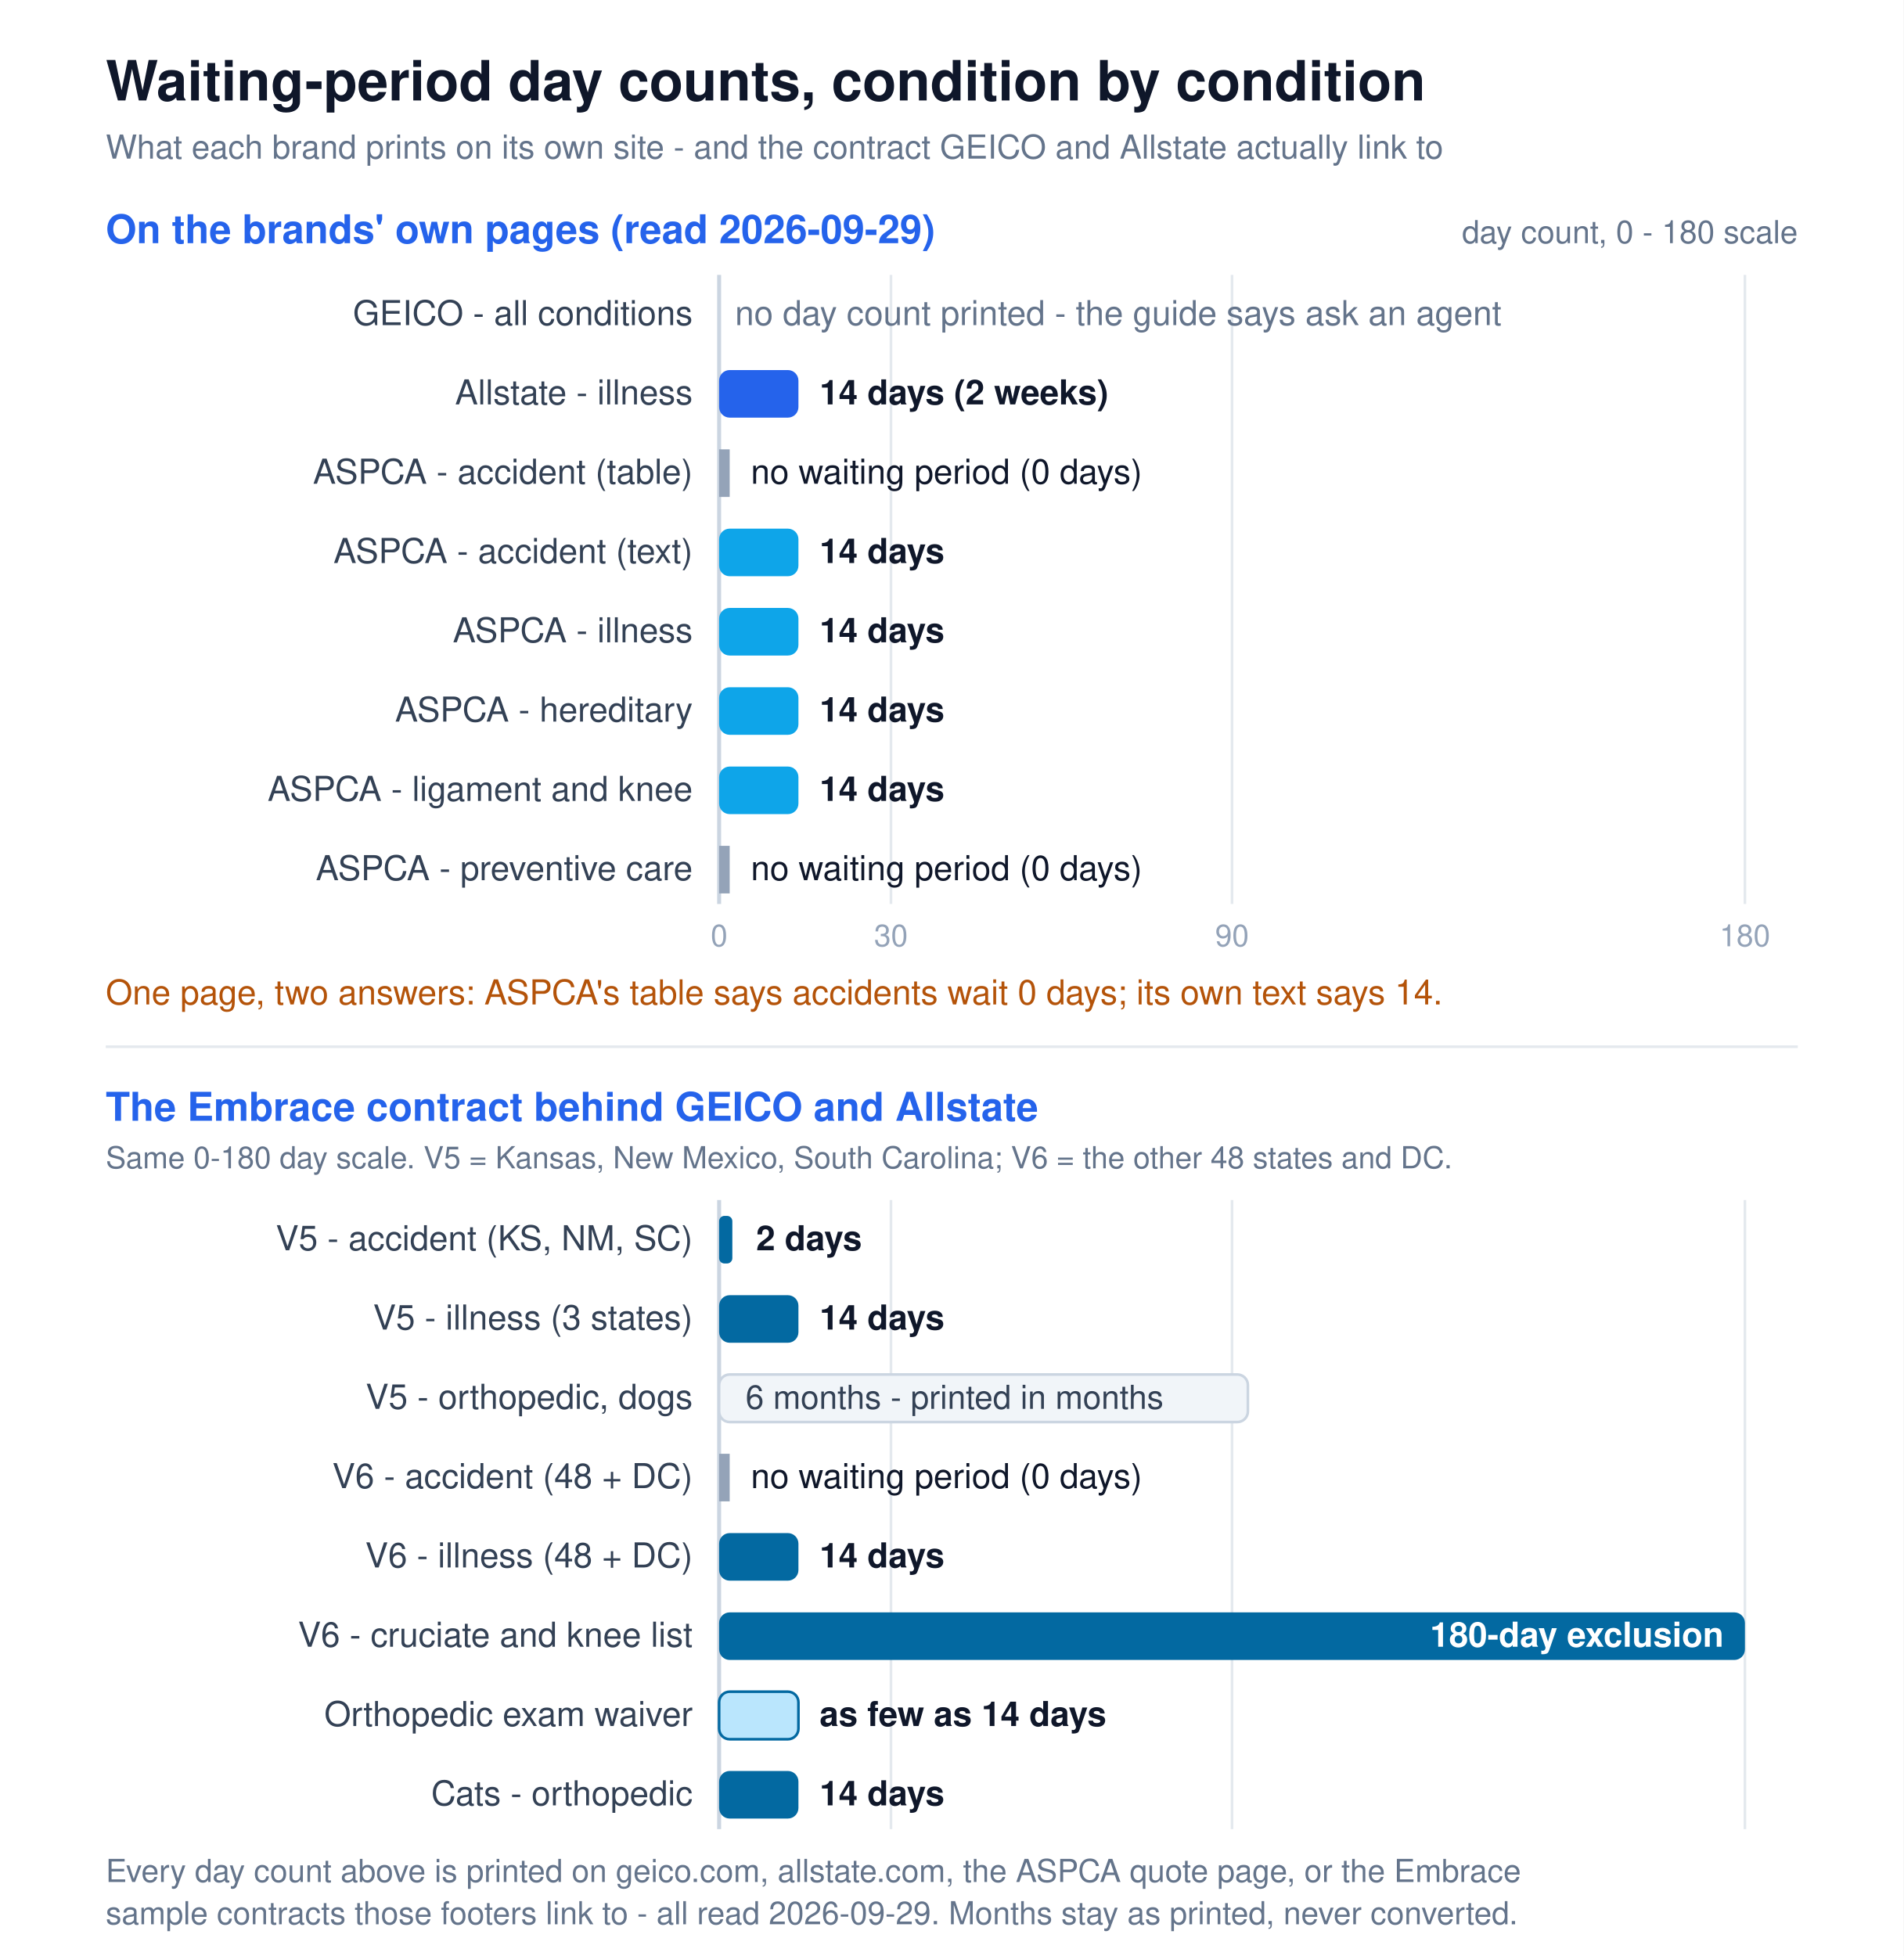
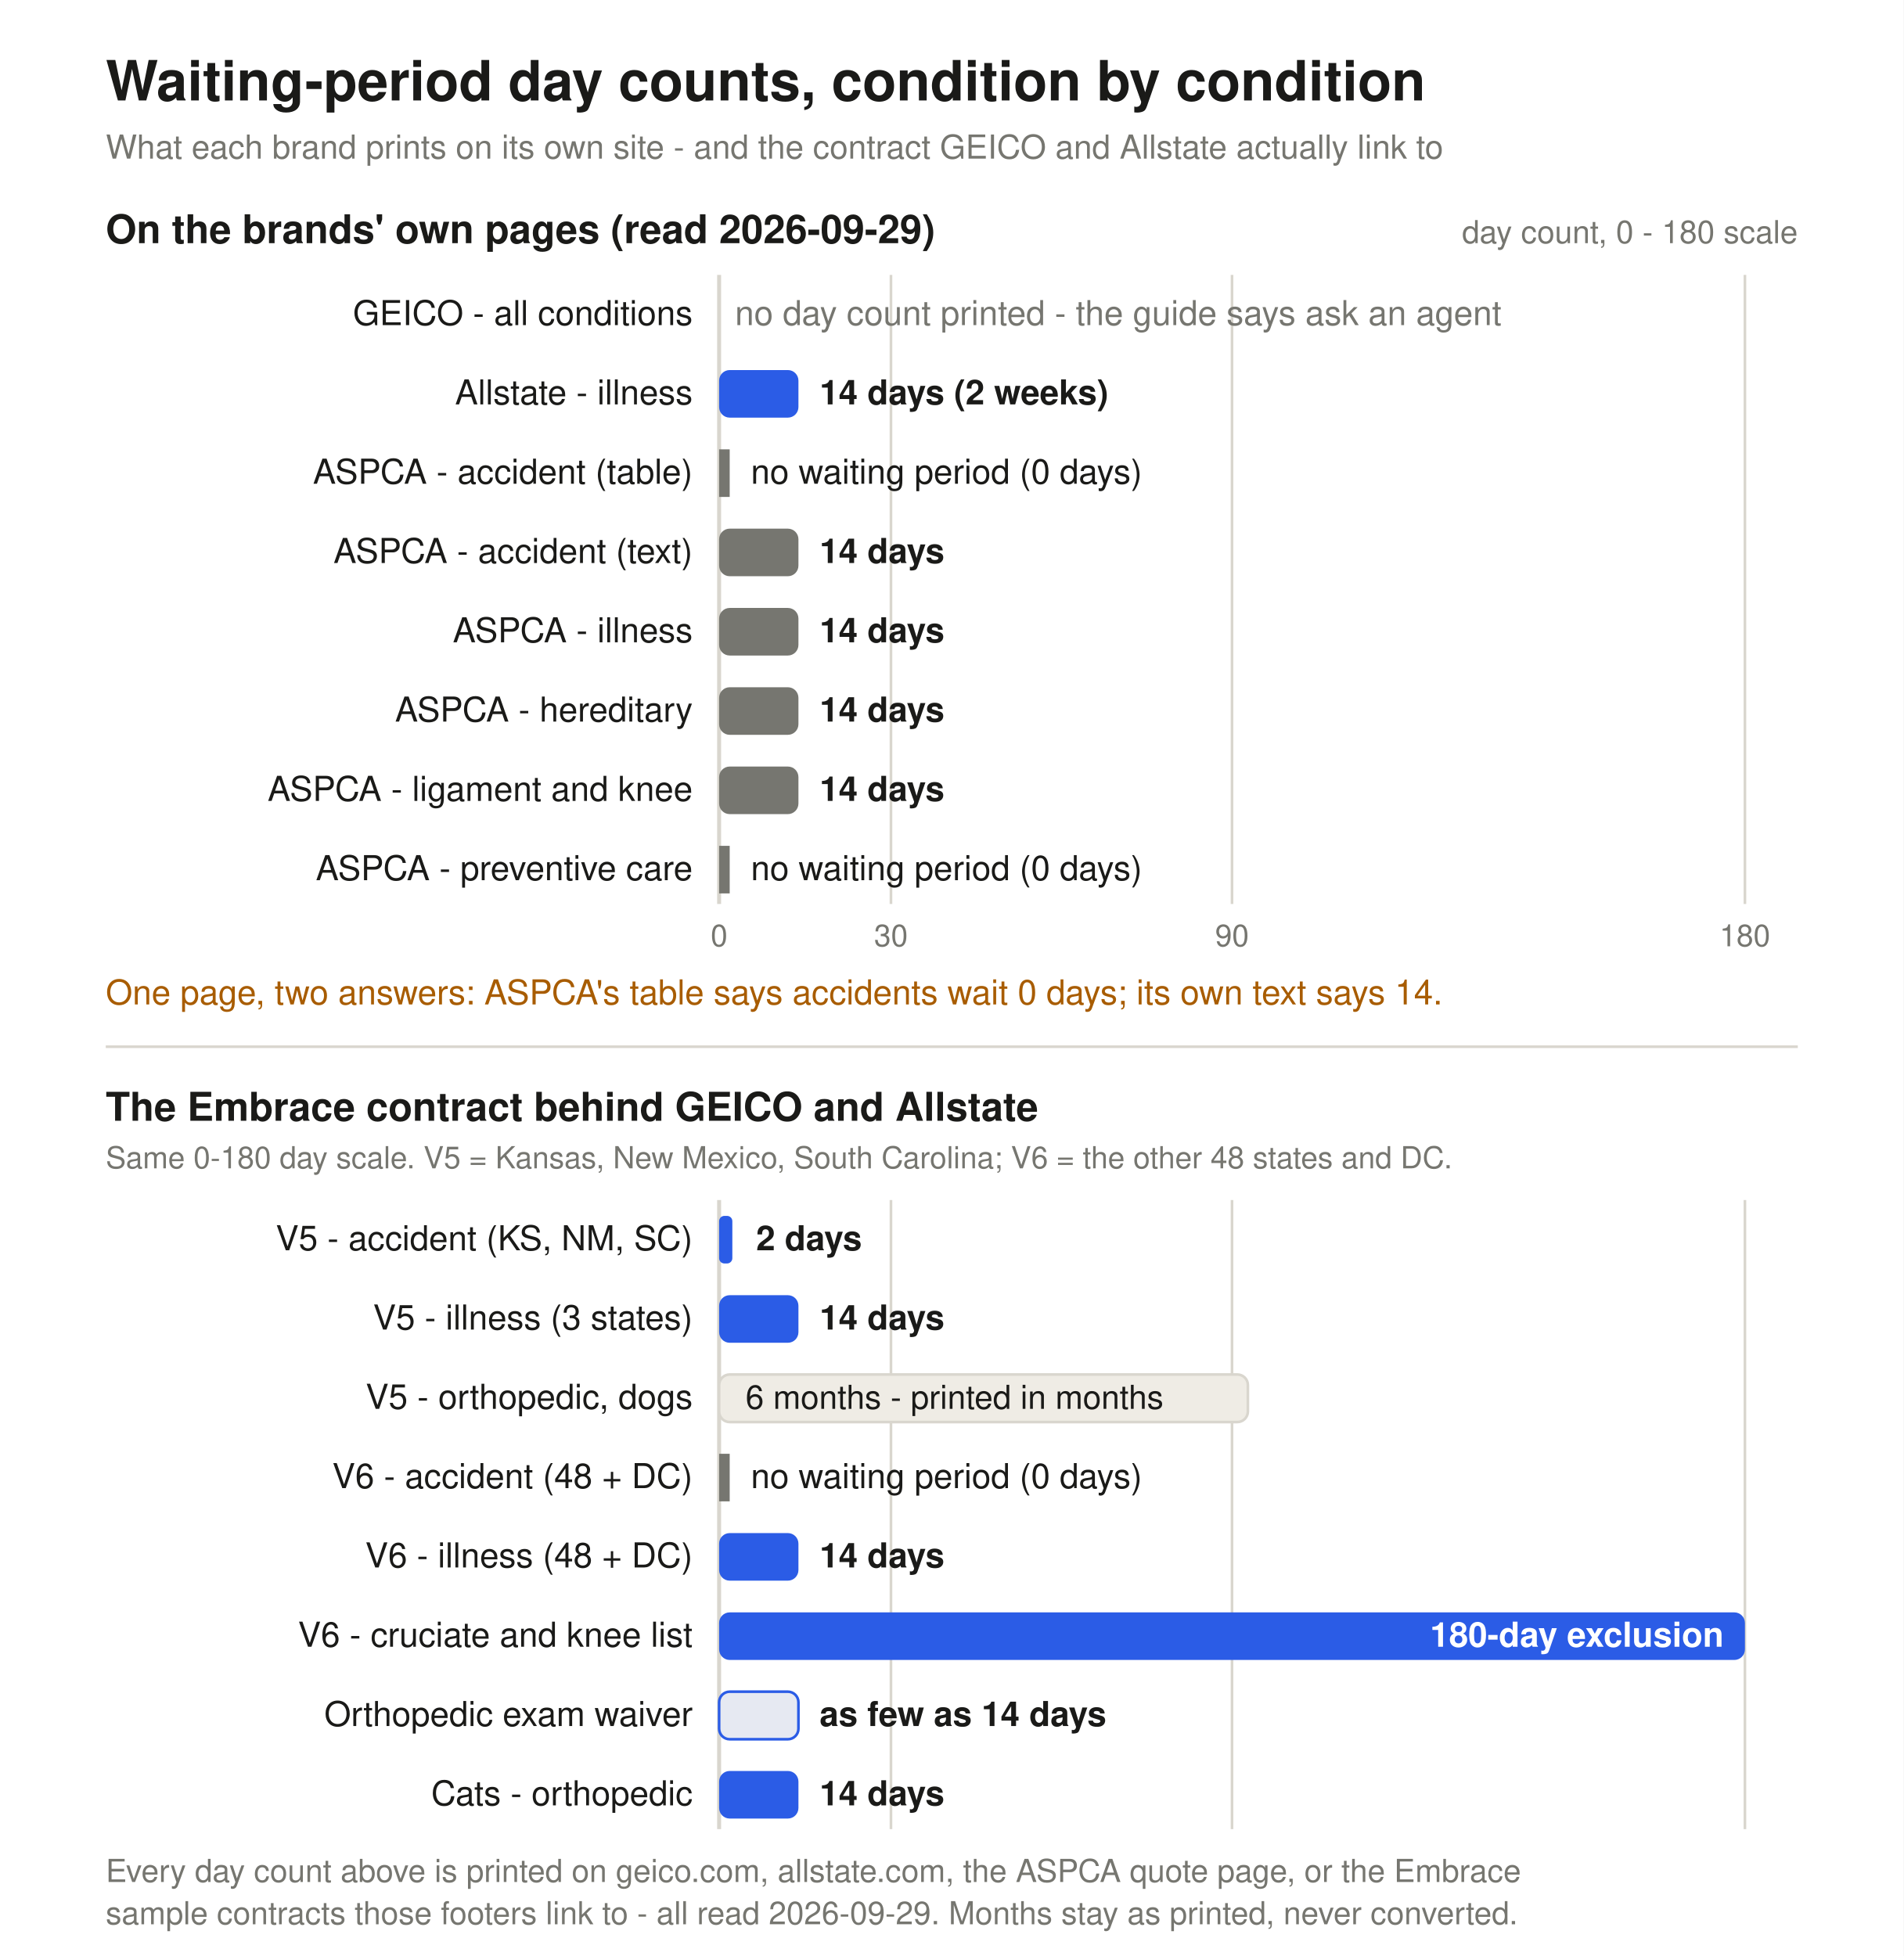
<svg xmlns="http://www.w3.org/2000/svg" width="720" height="740" viewBox="0 0 720 740" font-family="Segoe UI, Helvetica, Arial, sans-serif">
  <rect width="720" height="740" fill="#ffffff" />
-   <text x="40" y="38" font-size="21" font-weight="700" fill="#0f172a">Waiting-period day counts, condition by condition</text>
-   <text x="40" y="60" font-size="12.5" fill="#64748b">What each brand prints on its own site - and the contract GEICO and Allstate actually link to</text>
-   <text x="40" y="92" font-size="15" font-weight="700" fill="#2563eb">On the brands' own pages (read 2026-09-29)</text>
-   <text x="680" y="92" font-size="12" fill="#64748b" text-anchor="end">day count, 0 - 180 scale</text>
-   <g stroke="#e4e9ee" stroke-width="1">
+   <text x="40" y="38" font-size="21" font-weight="700" fill="#1a1a18">Waiting-period day counts, condition by condition</text>
+   <text x="40" y="60" font-size="12.5" fill="#767670">What each brand prints on its own site - and the contract GEICO and Allstate actually link to</text>
+   <text x="40" y="92" font-size="15" font-weight="700" fill="#1a1a18">On the brands' own pages (read 2026-09-29)</text>
+   <text x="680" y="92" font-size="12" fill="#767670" text-anchor="end">day count, 0 - 180 scale</text>
+   <g stroke="#d9d6ce" stroke-width="1">
    <line x1="337" y1="104" x2="337" y2="342" />
    <line x1="466" y1="104" x2="466" y2="342" />
    <line x1="660" y1="104" x2="660" y2="342" />
  </g>
-   <line x1="272" y1="104" x2="272" y2="342" stroke="#cbd5e1" stroke-width="1.5" />
-   <g font-size="13" fill="#334155">
+   <line x1="272" y1="104" x2="272" y2="342" stroke="#d9d6ce" stroke-width="1.5" />
+   <g font-size="13" fill="#1a1a18">
    <text x="262" y="123" text-anchor="end">GEICO - all conditions</text>
-     <text x="278" y="123" font-size="13" fill="#64748b">no day count printed - the guide says ask an agent</text>
+     <text x="278" y="123" font-size="13" fill="#767670">no day count printed - the guide says ask an agent</text>
    <text x="262" y="153" text-anchor="end">Allstate - illness</text>
-     <rect x="272" y="140" width="30" height="18" rx="4" fill="#2563eb" />
-     <text x="310" y="153" font-weight="700" fill="#0f172a">14 days (2 weeks)</text>
+     <rect x="272" y="140" width="30" height="18" rx="4" fill="#2b5ce6" />
+     <text x="310" y="153" font-weight="700" fill="#1a1a18">14 days (2 weeks)</text>
    <text x="262" y="183" text-anchor="end">ASPCA - accident (table)</text>
-     <rect x="272" y="170" width="4" height="18" fill="#94a3b8" />
-     <text x="284" y="183" fill="#0f172a">no waiting period (0 days)</text>
+     <rect x="272" y="170" width="4" height="18" fill="#767670" />
+     <text x="284" y="183" fill="#1a1a18">no waiting period (0 days)</text>
    <text x="262" y="213" text-anchor="end">ASPCA - accident (text)</text>
-     <rect x="272" y="200" width="30" height="18" rx="4" fill="#0ea5e9" />
-     <text x="310" y="213" font-weight="700" fill="#0f172a">14 days</text>
+     <rect x="272" y="200" width="30" height="18" rx="4" fill="#767670" />
+     <text x="310" y="213" font-weight="700" fill="#1a1a18">14 days</text>
    <text x="262" y="243" text-anchor="end">ASPCA - illness</text>
-     <rect x="272" y="230" width="30" height="18" rx="4" fill="#0ea5e9" />
-     <text x="310" y="243" font-weight="700" fill="#0f172a">14 days</text>
+     <rect x="272" y="230" width="30" height="18" rx="4" fill="#767670" />
+     <text x="310" y="243" font-weight="700" fill="#1a1a18">14 days</text>
    <text x="262" y="273" text-anchor="end">ASPCA - hereditary</text>
-     <rect x="272" y="260" width="30" height="18" rx="4" fill="#0ea5e9" />
-     <text x="310" y="273" font-weight="700" fill="#0f172a">14 days</text>
+     <rect x="272" y="260" width="30" height="18" rx="4" fill="#767670" />
+     <text x="310" y="273" font-weight="700" fill="#1a1a18">14 days</text>
    <text x="262" y="303" text-anchor="end">ASPCA - ligament and knee</text>
-     <rect x="272" y="290" width="30" height="18" rx="4" fill="#0ea5e9" />
-     <text x="310" y="303" font-weight="700" fill="#0f172a">14 days</text>
+     <rect x="272" y="290" width="30" height="18" rx="4" fill="#767670" />
+     <text x="310" y="303" font-weight="700" fill="#1a1a18">14 days</text>
    <text x="262" y="333" text-anchor="end">ASPCA - preventive care</text>
-     <rect x="272" y="320" width="4" height="18" fill="#94a3b8" />
-     <text x="284" y="333" fill="#0f172a">no waiting period (0 days)</text>
+     <rect x="272" y="320" width="4" height="18" fill="#767670" />
+     <text x="284" y="333" fill="#1a1a18">no waiting period (0 days)</text>
  </g>
-   <g font-size="11.5" fill="#94a3b8" text-anchor="middle">
+   <g font-size="11.5" fill="#767670" text-anchor="middle">
    <text x="272" y="358">0</text>
    <text x="337" y="358">30</text>
    <text x="466" y="358">90</text>
    <text x="660" y="358">180</text>
  </g>
-   <text x="40" y="380" font-size="13" fill="#b45309">One page, two answers: ASPCA's table says accidents wait 0 days; its own text says 14.</text>
-   <line x1="40" y1="396" x2="680" y2="396" stroke="#e4e9ee" stroke-width="1" />
-   <text x="40" y="424" font-size="15" font-weight="700" fill="#2563eb">The Embrace contract behind GEICO and Allstate</text>
-   <text x="40" y="442" font-size="11.5" fill="#64748b">Same 0-180 day scale. V5 = Kansas, New Mexico, South Carolina; V6 = the other 48 states and DC.</text>
-   <g stroke="#e4e9ee" stroke-width="1">
+   <text x="40" y="380" font-size="13" fill="#a85c00">One page, two answers: ASPCA's table says accidents wait 0 days; its own text says 14.</text>
+   <line x1="40" y1="396" x2="680" y2="396" stroke="#d9d6ce" stroke-width="1" />
+   <text x="40" y="424" font-size="15" font-weight="700" fill="#1a1a18">The Embrace contract behind GEICO and Allstate</text>
+   <text x="40" y="442" font-size="11.5" fill="#767670">Same 0-180 day scale. V5 = Kansas, New Mexico, South Carolina; V6 = the other 48 states and DC.</text>
+   <g stroke="#d9d6ce" stroke-width="1">
    <line x1="337" y1="454" x2="337" y2="692" />
    <line x1="466" y1="454" x2="466" y2="692" />
    <line x1="660" y1="454" x2="660" y2="692" />
  </g>
-   <line x1="272" y1="454" x2="272" y2="692" stroke="#cbd5e1" stroke-width="1.5" />
-   <g font-size="13" fill="#334155">
+   <line x1="272" y1="454" x2="272" y2="692" stroke="#d9d6ce" stroke-width="1.5" />
+   <g font-size="13" fill="#1a1a18">
    <text x="262" y="473" text-anchor="end">V5 - accident (KS, NM, SC)</text>
-     <rect x="272" y="460" width="5" height="18" rx="2" fill="#0369a1" />
-     <text x="286" y="473" font-weight="700" fill="#0f172a">2 days</text>
+     <rect x="272" y="460" width="5" height="18" rx="2" fill="#2b5ce6" />
+     <text x="286" y="473" font-weight="700" fill="#1a1a18">2 days</text>
    <text x="262" y="503" text-anchor="end">V5 - illness (3 states)</text>
-     <rect x="272" y="490" width="30" height="18" rx="4" fill="#0369a1" />
-     <text x="310" y="503" font-weight="700" fill="#0f172a">14 days</text>
+     <rect x="272" y="490" width="30" height="18" rx="4" fill="#2b5ce6" />
+     <text x="310" y="503" font-weight="700" fill="#1a1a18">14 days</text>
    <text x="262" y="533" text-anchor="end">V5 - orthopedic, dogs</text>
-     <rect x="272" y="520" width="200" height="18" rx="4" fill="#f1f5f9" stroke="#cbd5e1" />
-     <text x="282" y="533" font-size="12.5" fill="#334155">6 months - printed in months</text>
+     <rect x="272" y="520" width="200" height="18" rx="4" fill="#efece5" stroke="#d9d6ce" />
+     <text x="282" y="533" font-size="12.5" fill="#1a1a18">6 months - printed in months</text>
    <text x="262" y="563" text-anchor="end">V6 - accident (48 + DC)</text>
-     <rect x="272" y="550" width="4" height="18" fill="#94a3b8" />
-     <text x="284" y="563" fill="#0f172a">no waiting period (0 days)</text>
+     <rect x="272" y="550" width="4" height="18" fill="#767670" />
+     <text x="284" y="563" fill="#1a1a18">no waiting period (0 days)</text>
    <text x="262" y="593" text-anchor="end">V6 - illness (48 + DC)</text>
-     <rect x="272" y="580" width="30" height="18" rx="4" fill="#0369a1" />
-     <text x="310" y="593" font-weight="700" fill="#0f172a">14 days</text>
+     <rect x="272" y="580" width="30" height="18" rx="4" fill="#2b5ce6" />
+     <text x="310" y="593" font-weight="700" fill="#1a1a18">14 days</text>
    <text x="262" y="623" text-anchor="end">V6 - cruciate and knee list</text>
-     <rect x="272" y="610" width="388" height="18" rx="4" fill="#0369a1" />
+     <rect x="272" y="610" width="388" height="18" rx="4" fill="#2b5ce6" />
    <text x="652" y="623" font-weight="700" font-size="13" fill="#ffffff" text-anchor="end">180-day exclusion</text>
    <text x="262" y="653" text-anchor="end">Orthopedic exam waiver</text>
-     <rect x="272" y="640" width="30" height="18" rx="4" fill="#bae6fd" stroke="#0369a1" />
-     <text x="310" y="653" font-weight="700" fill="#0f172a">as few as 14 days</text>
+     <rect x="272" y="640" width="30" height="18" rx="4" fill="#e6e9f2" stroke="#2b5ce6" />
+     <text x="310" y="653" font-weight="700" fill="#1a1a18">as few as 14 days</text>
    <text x="262" y="683" text-anchor="end">Cats - orthopedic</text>
-     <rect x="272" y="670" width="30" height="18" rx="4" fill="#0369a1" />
-     <text x="310" y="683" font-weight="700" fill="#0f172a">14 days</text>
+     <rect x="272" y="670" width="30" height="18" rx="4" fill="#2b5ce6" />
+     <text x="310" y="683" font-weight="700" fill="#1a1a18">14 days</text>
  </g>
-   <text x="40" y="712" font-size="12" fill="#64748b">Every day count above is printed on geico.com, allstate.com, the ASPCA quote page, or the Embrace</text>
-   <text x="40" y="728" font-size="12" fill="#64748b">sample contracts those footers link to - all read 2026-09-29. Months stay as printed, never converted.</text>
+   <text x="40" y="712" font-size="12" fill="#767670">Every day count above is printed on geico.com, allstate.com, the ASPCA quote page, or the Embrace</text>
+   <text x="40" y="728" font-size="12" fill="#767670">sample contracts those footers link to - all read 2026-09-29. Months stay as printed, never converted.</text>
</svg>
